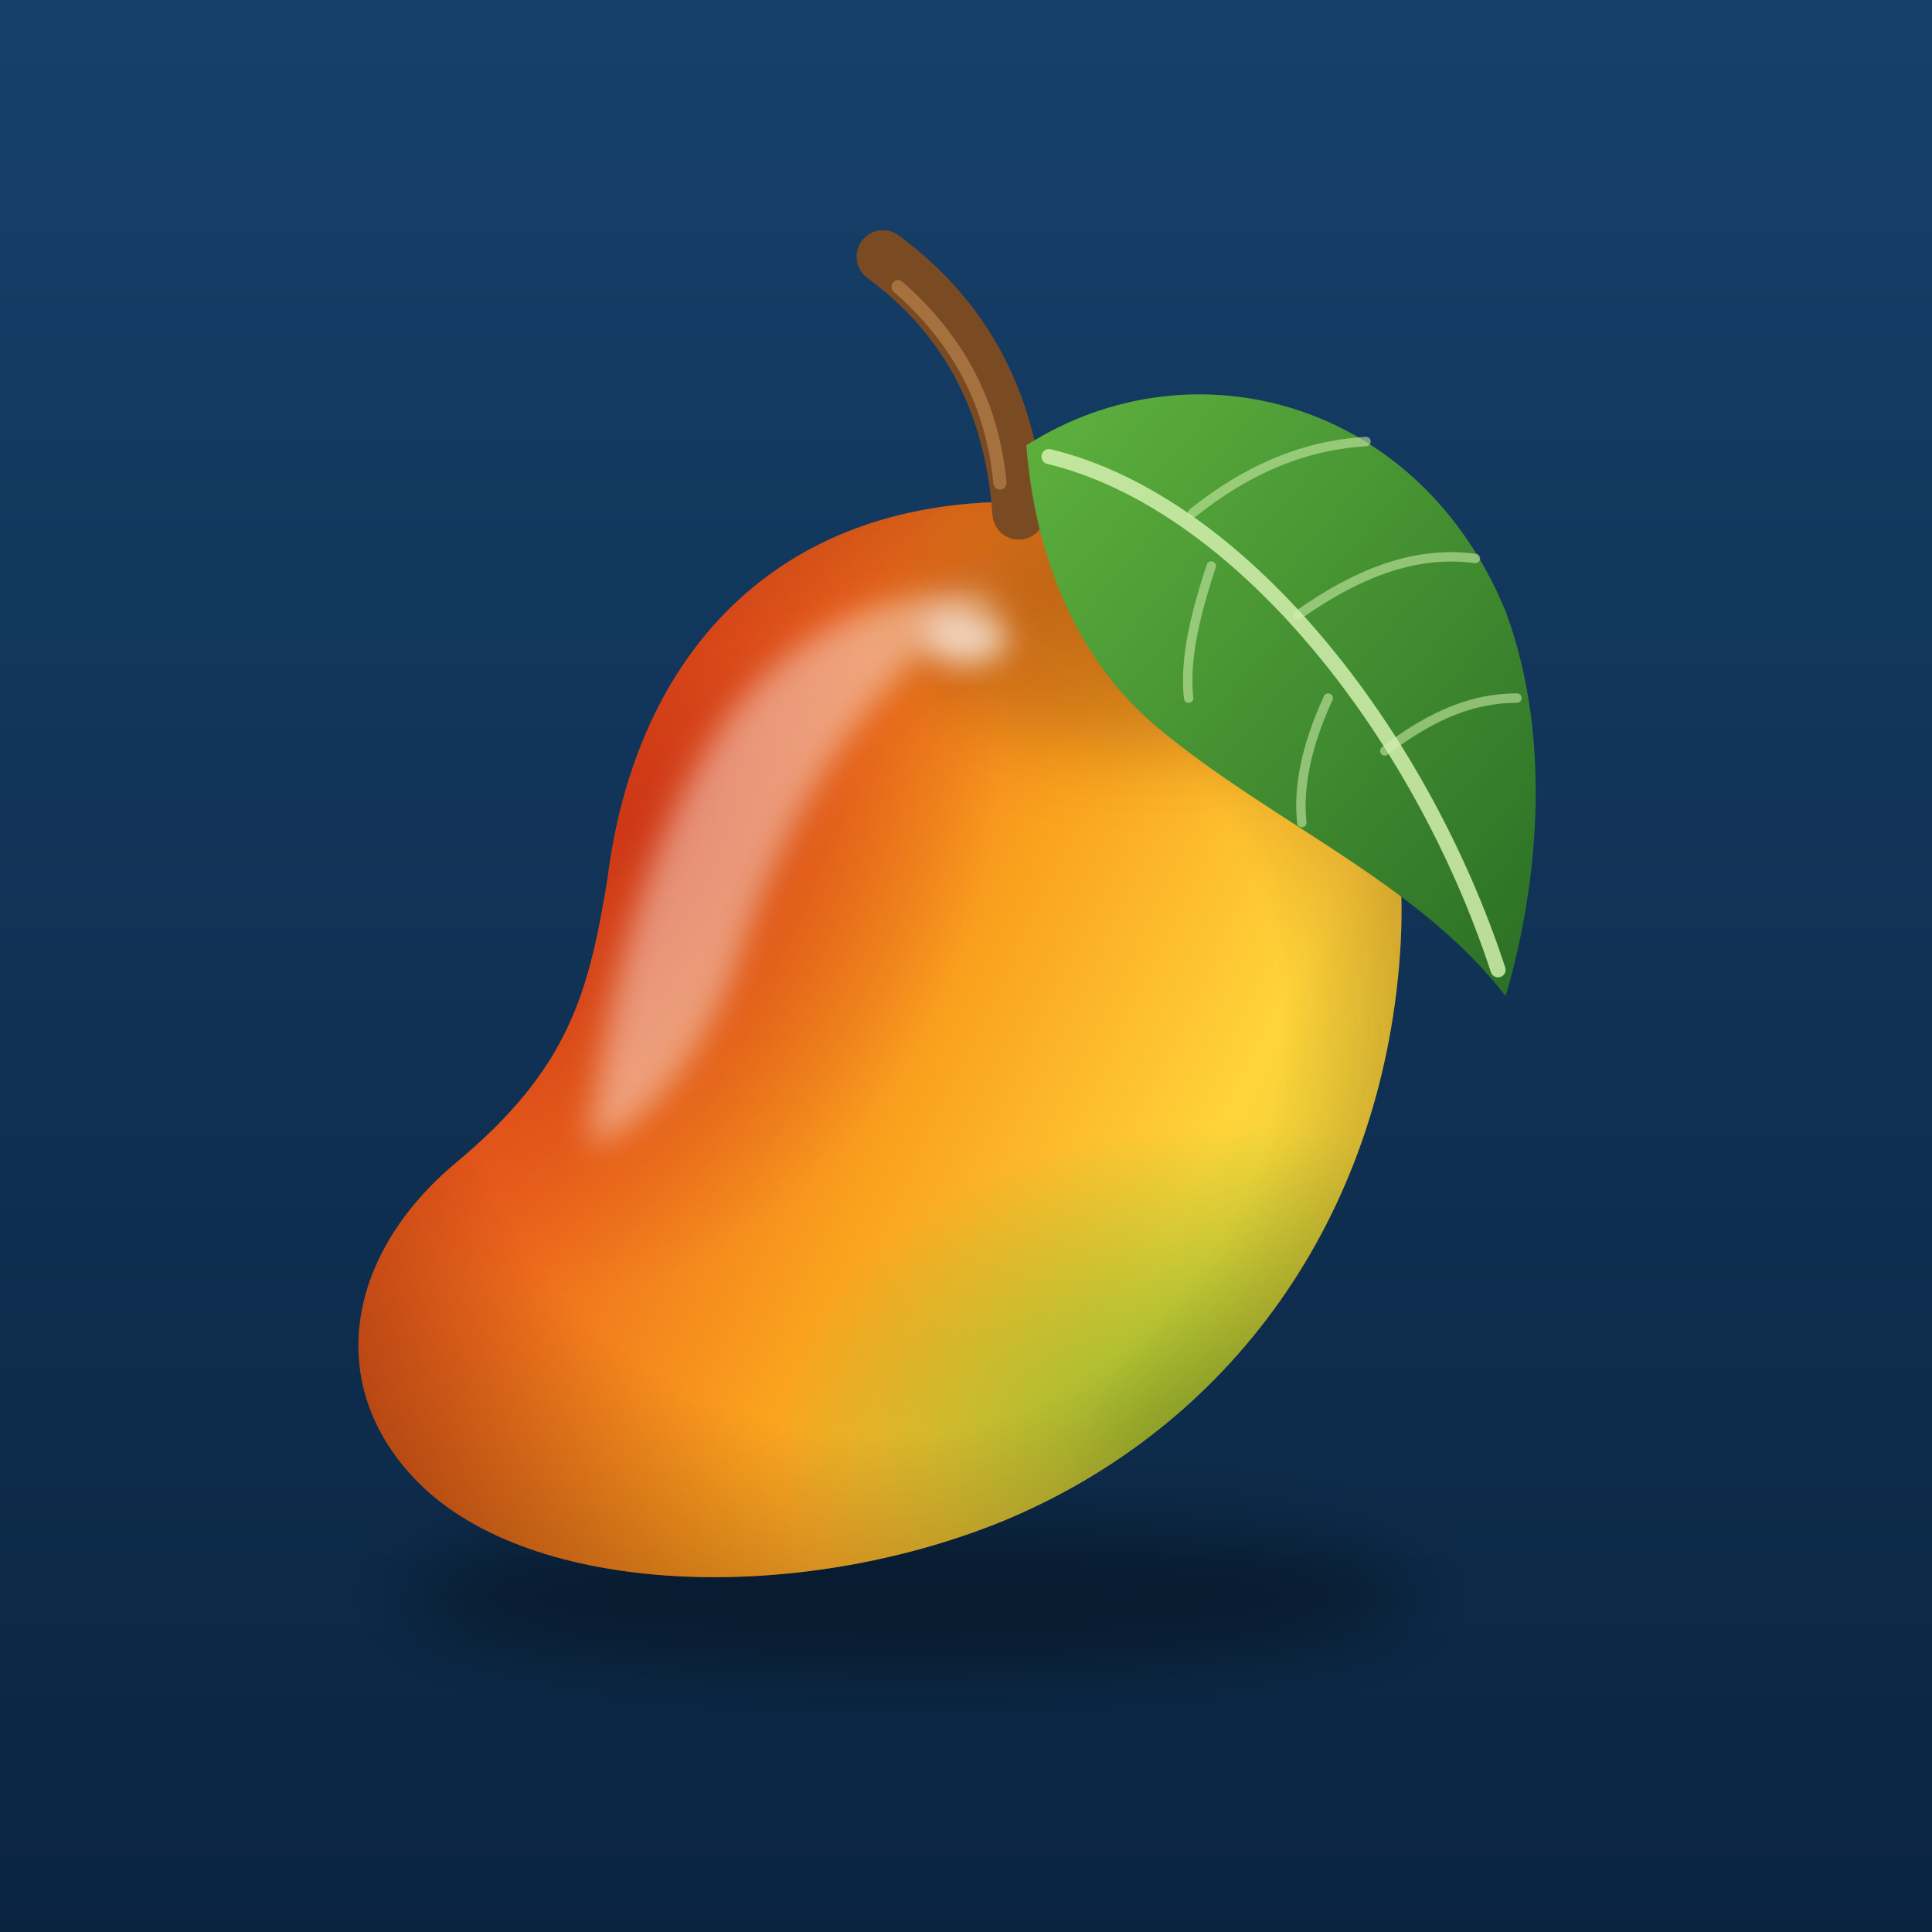
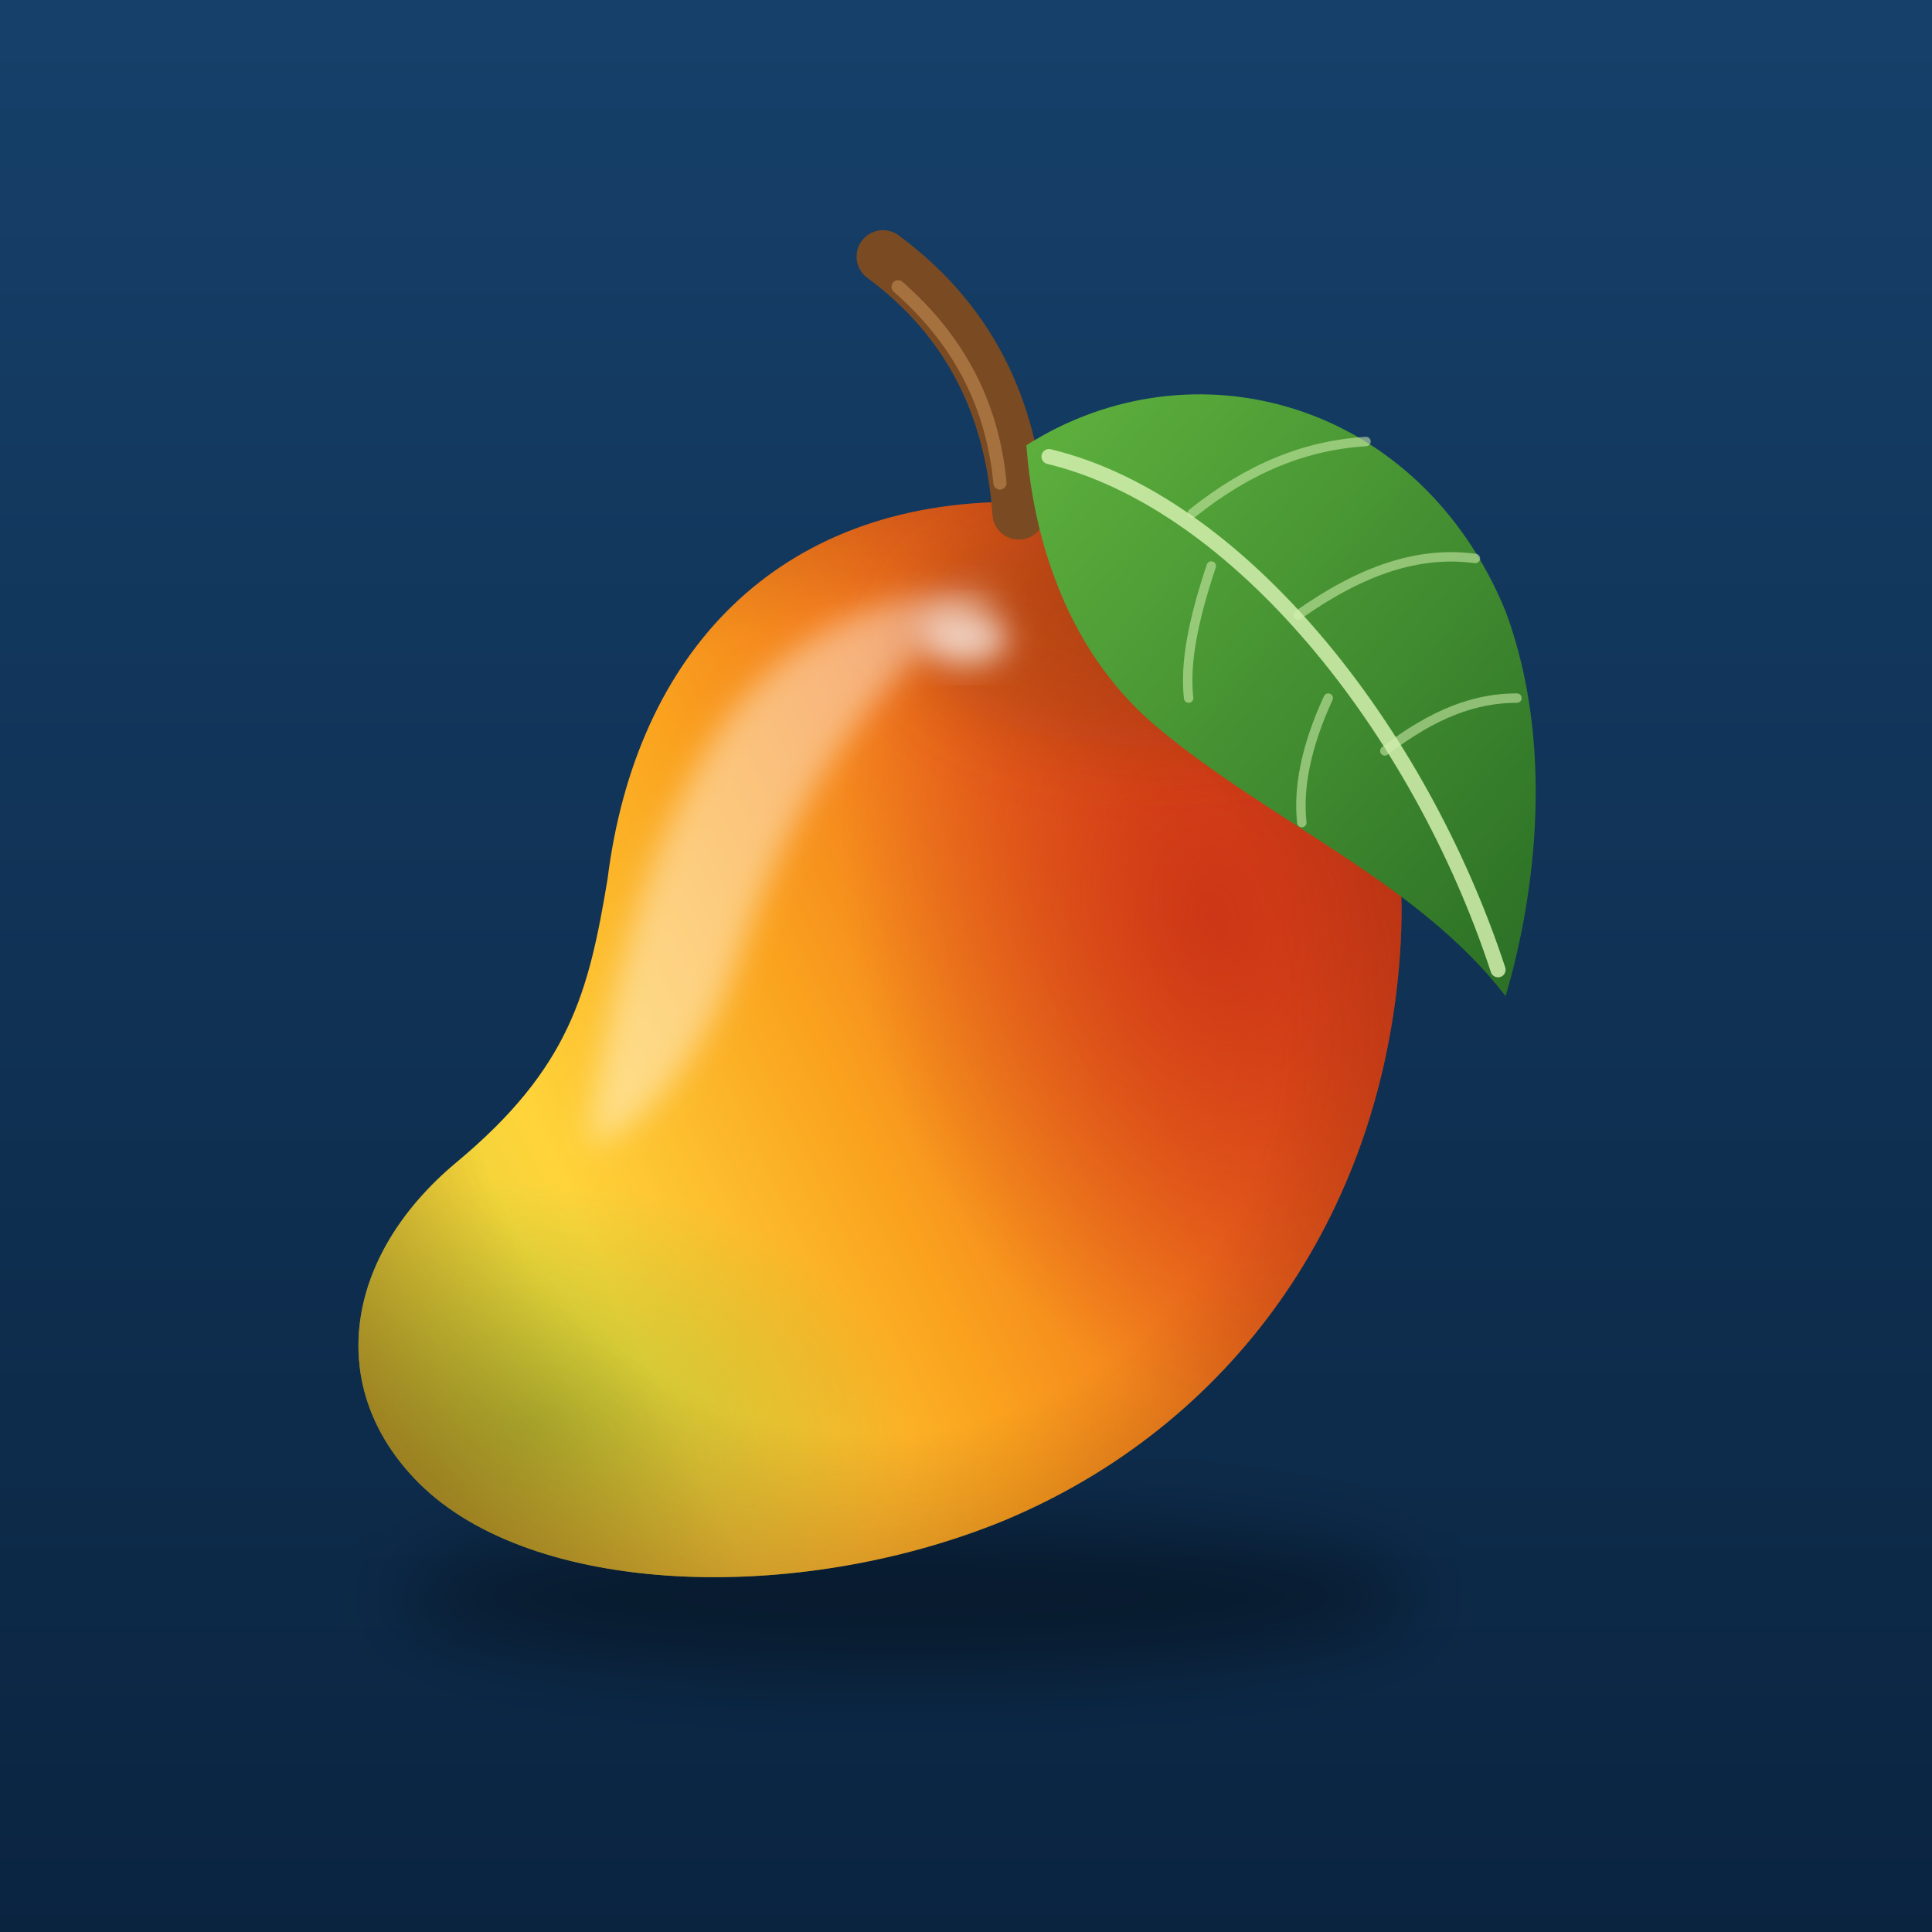
<svg xmlns="http://www.w3.org/2000/svg" viewBox="0 0 1024 1024" width="1024" height="1024">
  <defs>
    <linearGradient id="bg" x1="0" y1="0" x2="0" y2="1">
      <stop offset="0" stop-color="#16406A" />
      <stop offset="1" stop-color="#0A2440" />
    </linearGradient>
-     <linearGradient id="fruit" x1="0" y1="0.25" x2="1" y2="0.75">
+     <linearGradient id="fruit" x1="1" y1="0.25" x2="0" y2="0.75">
      <stop offset="0" stop-color="#D93A1A" />
      <stop offset="0.3" stop-color="#EE6A1C" />
      <stop offset="0.55" stop-color="#FAA21E" />
      <stop offset="0.8" stop-color="#FFD43A" />
      <stop offset="1" stop-color="#D9D63A" />
    </linearGradient>
    <radialGradient id="blush" cx="0.5" cy="0.5" r="0.5">
      <stop offset="0" stop-color="#C42A14" stop-opacity="0.75" />
      <stop offset="1" stop-color="#C42A14" stop-opacity="0" />
    </radialGradient>
    <radialGradient id="green" cx="0.5" cy="0.5" r="0.5">
-       <stop offset="0" stop-color="#6DAE2A" stop-opacity="0.85" />
+       <stop offset="0" stop-color="#6DAE2A" stop-opacity="0.45" />
      <stop offset="1" stop-color="#6DAE2A" stop-opacity="0" />
    </radialGradient>
    <radialGradient id="edge" cx="0.5" cy="0.48" r="0.56">
      <stop offset="0.62" stop-color="#7A2A0A" stop-opacity="0" />
      <stop offset="1" stop-color="#7A2A0A" stop-opacity="0.5" />
    </radialGradient>
    <linearGradient id="leaf" x1="0" y1="0" x2="1" y2="1">
      <stop offset="0" stop-color="#5FB23E" />
      <stop offset="1" stop-color="#2A6E25" />
    </linearGradient>
    <clipPath id="fruitClip">
      <path d="M585 300C720 300 800 400 790 540C780 680 700 790 580 840C470 885 330 880 270 820C220 770 230 700 290 650C350 600 360 560 370 500C385 380 460 300 585 300Z" />
    </clipPath>
    <filter id="soft" x="-40%" y="-40%" width="180%" height="180%">
      <feGaussianBlur stdDeviation="20" />
    </filter>
    <filter id="softer" x="-40%" y="-40%" width="180%" height="180%">
      <feGaussianBlur stdDeviation="8" />
    </filter>
  </defs>
  <g id="background">
    <rect width="1024" height="1024" fill="url(#bg)" />
  </g>
  <g id="shadow" transform="translate(-48 -34)">
    <ellipse cx="530" cy="880" rx="270" ry="40" fill="#000000" opacity="0.35" filter="url(#soft)" />
  </g>
  <g id="fruit" transform="translate(-48 -34)">
    <path d="M585 300C720 300 800 400 790 540C780 680 700 790 580 840C470 885 330 880 270 820C220 770 230 700 290 650C350 600 360 560 370 500C385 380 460 300 585 300Z" fill="url(#fruit)" />
  </g>
  <g id="shading" transform="translate(-48 -34)" clip-path="url(#fruitClip)">
-     <ellipse cx="380" cy="470" rx="190" ry="260" transform="rotate(20 380 470)" fill="url(#blush)" />
-     <ellipse cx="700" cy="800" rx="240" ry="170" fill="url(#green)" />
+     <ellipse cx="690" cy="520" rx="190" ry="270" transform="rotate(-15 690 520)" fill="url(#blush)" />
+     <ellipse cx="330" cy="790" rx="200" ry="130" fill="url(#green)" />
    <rect x="200" y="280" width="620" height="620" fill="url(#edge)" />
    <ellipse cx="660" cy="370" rx="130" ry="60" fill="#8A3A10" opacity="0.4" filter="url(#soft)" />
  </g>
  <g id="highlight" transform="translate(-48 -34)" clip-path="url(#fruitClip)">
    <path d="M430 420C470 360 540 340 580 350C520 380 470 450 440 540C420 600 380 640 360 640C370 560 390 480 430 420Z" fill="#FFFFFF" opacity="0.42" filter="url(#softer)" />
    <ellipse cx="560" cy="372" rx="22" ry="14" fill="#FFFFFF" opacity="0.7" filter="url(#softer)" />
  </g>
  <g id="stem" transform="translate(-48 -34)">
    <path d="M588 306C584 250 562 204 516 170" stroke="#7A4A22" stroke-width="28" stroke-linecap="round" fill="none" />
    <path d="M578 290C574 248 556 214 524 186" stroke="#B07A45" stroke-width="7" stroke-linecap="round" fill="none" opacity="0.8" />
  </g>
  <g id="leaf" transform="translate(-48 -34)">
    <path d="M592 270C680 214 800 246 846 358C872 428 862 508 846 562C800 502 722 470 662 420C616 382 596 324 592 270Z" fill="url(#leaf)" />
    <path d="M604 276C704 300 800 420 842 548" stroke="#D3F0AE" stroke-width="8" stroke-linecap="round" fill="none" opacity="0.85" />
    <g stroke="#D3F0AE" stroke-width="5" stroke-linecap="round" fill="none" opacity="0.55">
      <path d="M680 306C710 282 740 270 772 268" />
      <path d="M736 360C770 336 800 326 830 330" />
      <path d="M782 432C808 412 830 404 852 404" />
      <path d="M690 334C680 364 676 386 678 404" />
      <path d="M752 404C740 430 736 452 738 470" />
    </g>
  </g>
</svg>
